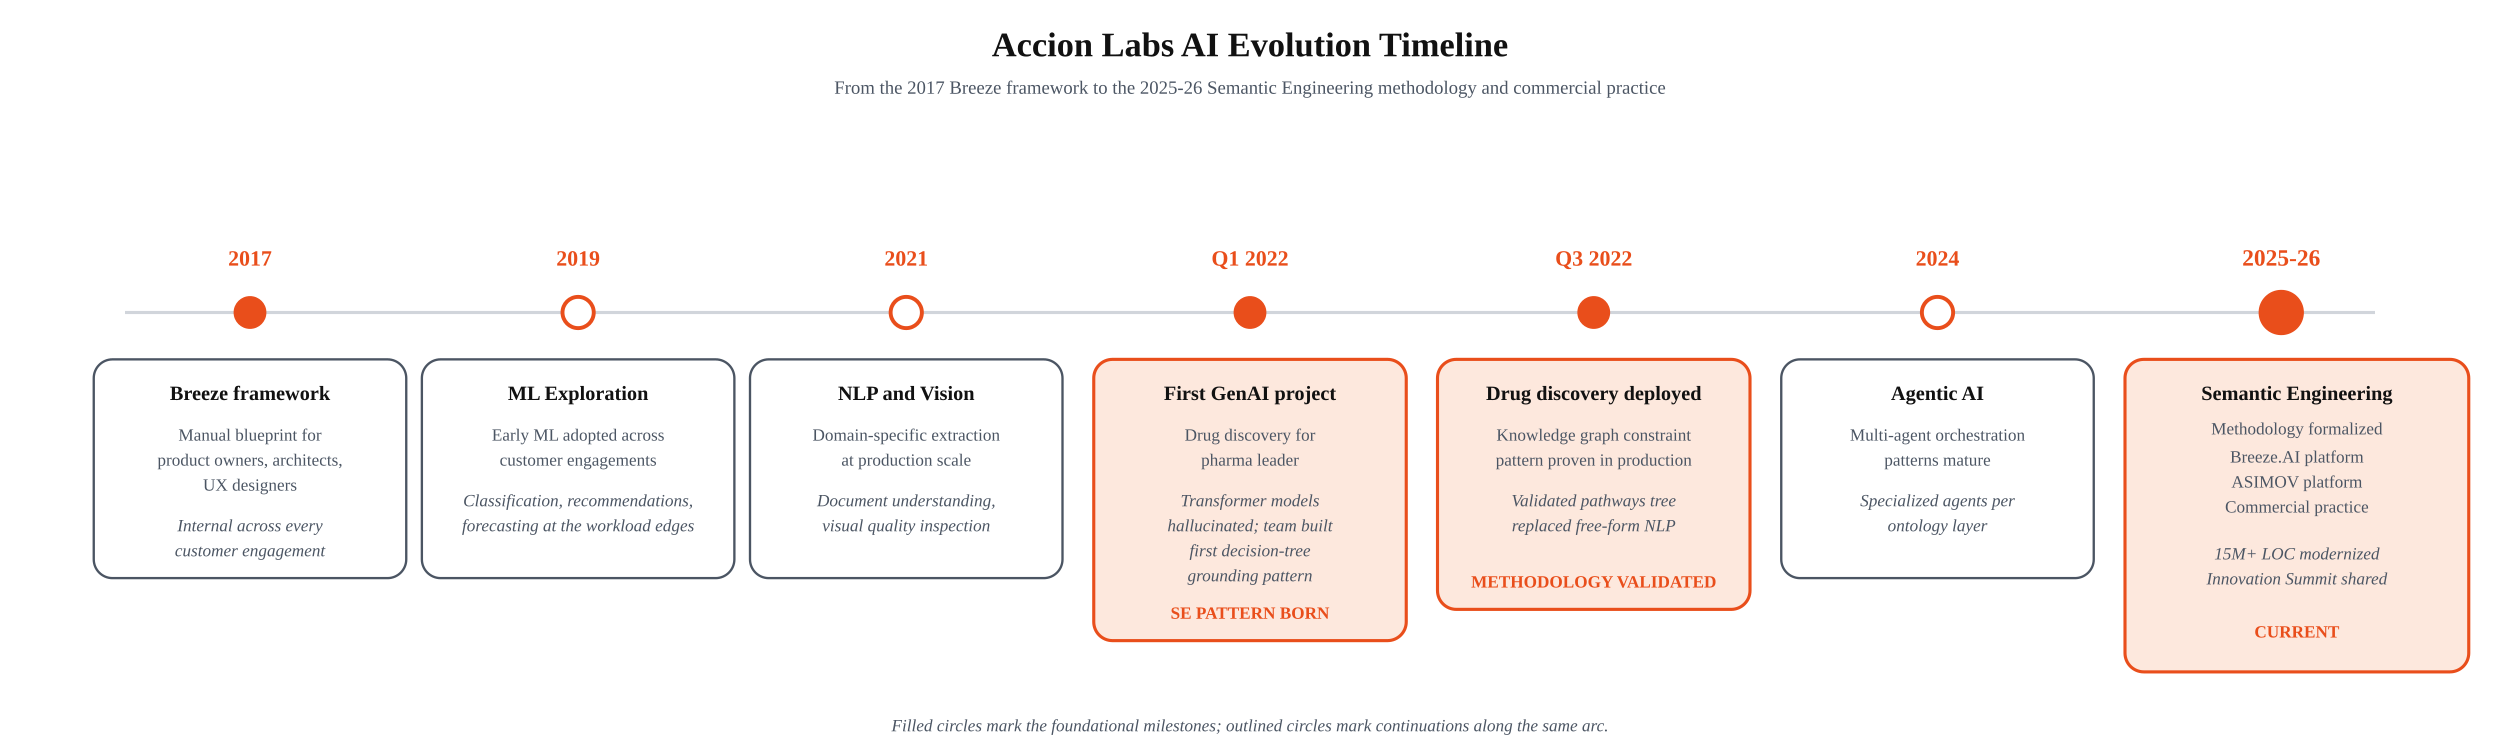
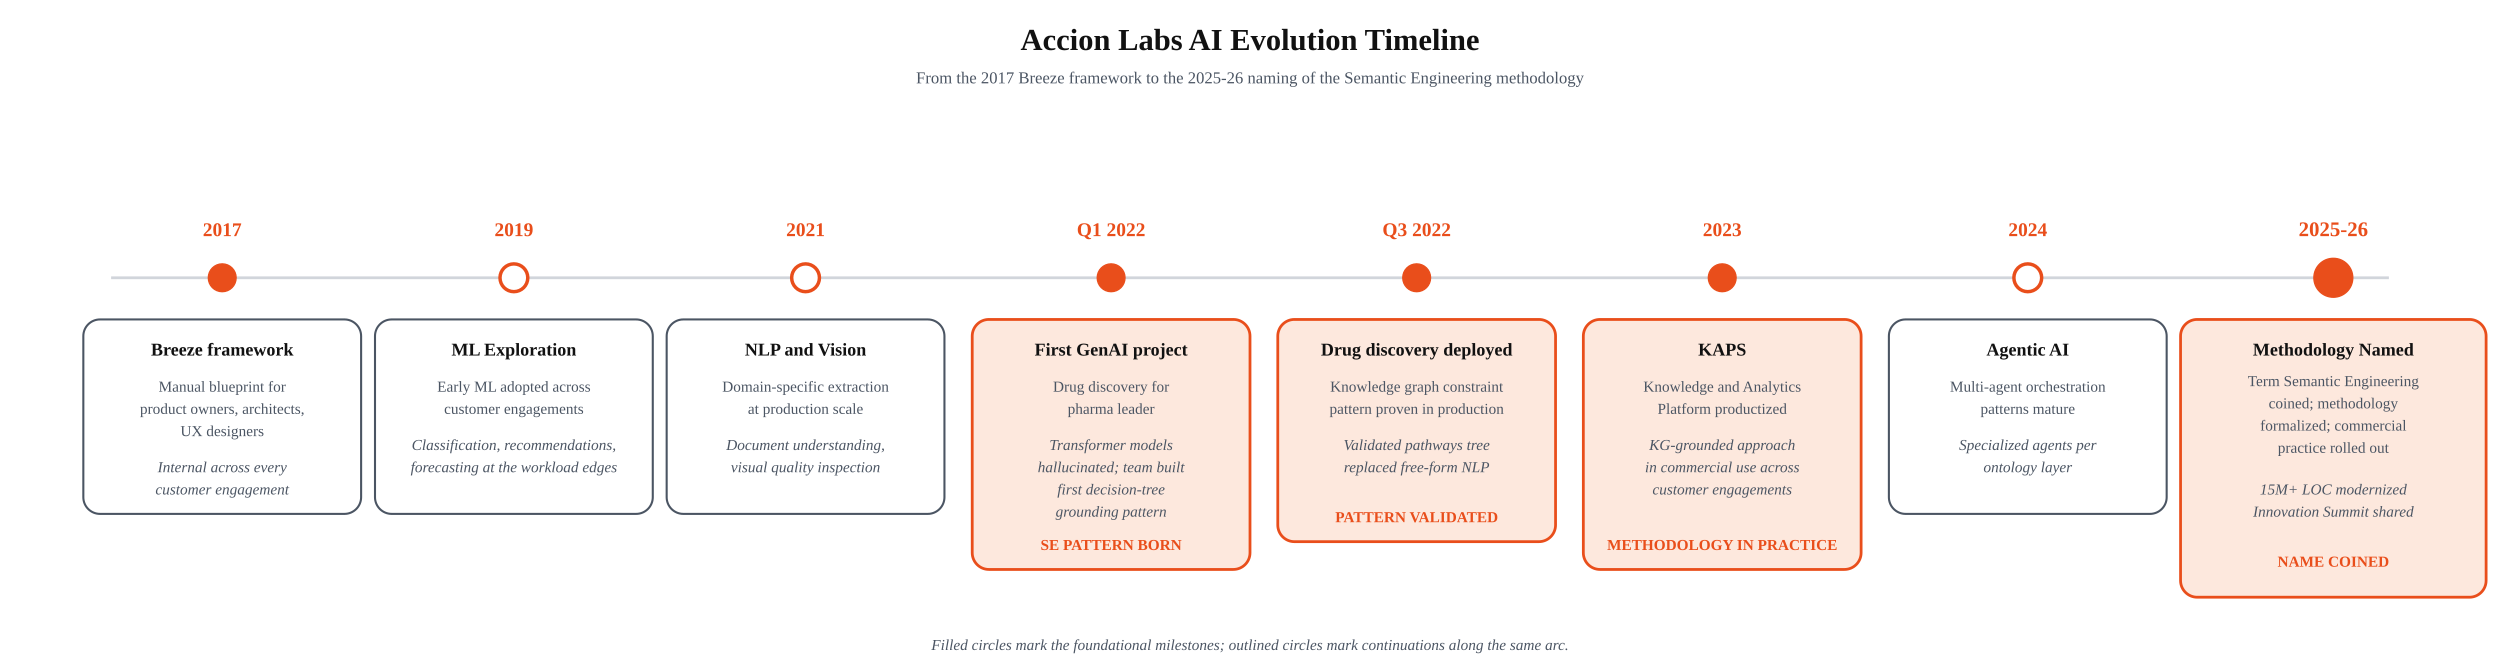
- <svg xmlns="http://www.w3.org/2000/svg" viewBox="0 0 1600 480" width="1600" height="480" preserveAspectRatio="xMidYMid meet" class="se-svg">
-   <text x="800" y="36" text-anchor="middle" style="font-size:22px;font-weight:700;fill:var(--se-text,#111111);">Accion Labs AI Evolution Timeline</text>
-   <text x="800" y="60" text-anchor="middle" style="font-size:12px;fill:var(--se-text-secondary,#4b5563);">From the 2017 Breeze framework to the 2025-26 Semantic Engineering methodology and commercial practice</text>
-   <line x1="80" y1="200" x2="1520" y2="200" style="stroke:var(--se-grid,#d1d5db);stroke-width:2;" />
+ <svg xmlns="http://www.w3.org/2000/svg" viewBox="0 0 1800 480" width="1800" height="480" preserveAspectRatio="xMidYMid meet" class="se-svg">
+   <text x="900" y="36" text-anchor="middle" style="font-size:22px;font-weight:700;fill:var(--se-text,#111111);">Accion Labs AI Evolution Timeline</text>
+   <text x="900" y="60" text-anchor="middle" style="font-size:12px;fill:var(--se-text-secondary,#4b5563);">From the 2017 Breeze framework to the 2025-26 naming of the Semantic Engineering methodology</text>
+   <line x1="80" y1="200" x2="1720" y2="200" style="stroke:var(--se-grid,#d1d5db);stroke-width:2;" />
  <circle cx="160" cy="200" r="10" style="fill:var(--se-accent,#E94E1B);stroke:var(--se-accent,#E94E1B);" />
  <circle cx="370" cy="200" r="10" style="fill:var(--se-box-fill,#ffffff);stroke:var(--se-accent,#E94E1B);stroke-width:2.5;" />
  <circle cx="580" cy="200" r="10" style="fill:var(--se-box-fill,#ffffff);stroke:var(--se-accent,#E94E1B);stroke-width:2.5;" />
  <circle cx="800" cy="200" r="10" style="fill:var(--se-accent,#E94E1B);stroke:var(--se-accent,#E94E1B);" />
  <circle cx="1020" cy="200" r="10" style="fill:var(--se-accent,#E94E1B);stroke:var(--se-accent,#E94E1B);" />
-   <circle cx="1240" cy="200" r="10" style="fill:var(--se-box-fill,#ffffff);stroke:var(--se-accent,#E94E1B);stroke-width:2.5;" />
-   <circle cx="1460" cy="200" r="14" style="fill:var(--se-accent,#E94E1B);stroke:var(--se-accent,#E94E1B);" />
+   <circle cx="1240" cy="200" r="10" style="fill:var(--se-accent,#E94E1B);stroke:var(--se-accent,#E94E1B);" />
+   <circle cx="1460" cy="200" r="10" style="fill:var(--se-box-fill,#ffffff);stroke:var(--se-accent,#E94E1B);stroke-width:2.5;" />
+   <circle cx="1680" cy="200" r="14" style="fill:var(--se-accent,#E94E1B);stroke:var(--se-accent,#E94E1B);" />
  <text x="160" y="170" text-anchor="middle" style="font-size:14px;font-weight:700;fill:var(--se-accent,#E94E1B);">2017</text>
  <text x="370" y="170" text-anchor="middle" style="font-size:14px;font-weight:700;fill:var(--se-accent,#E94E1B);">2019</text>
  <text x="580" y="170" text-anchor="middle" style="font-size:14px;font-weight:700;fill:var(--se-accent,#E94E1B);">2021</text>
  <text x="800" y="170" text-anchor="middle" style="font-size:14px;font-weight:700;fill:var(--se-accent,#E94E1B);">Q1 2022</text>
  <text x="1020" y="170" text-anchor="middle" style="font-size:14px;font-weight:700;fill:var(--se-accent,#E94E1B);">Q3 2022</text>
-   <text x="1240" y="170" text-anchor="middle" style="font-size:14px;font-weight:700;fill:var(--se-accent,#E94E1B);">2024</text>
-   <text x="1460" y="170" text-anchor="middle" style="font-size:15px;font-weight:700;fill:var(--se-accent,#E94E1B);">2025-26</text>
+   <text x="1240" y="170" text-anchor="middle" style="font-size:14px;font-weight:700;fill:var(--se-accent,#E94E1B);">2023</text>
+   <text x="1460" y="170" text-anchor="middle" style="font-size:14px;font-weight:700;fill:var(--se-accent,#E94E1B);">2024</text>
+   <text x="1680" y="170" text-anchor="middle" style="font-size:15px;font-weight:700;fill:var(--se-accent,#E94E1B);">2025-26</text>
  <rect x="60" y="230" width="200" height="140" rx="12" style="fill:var(--se-box-fill,#ffffff);stroke:var(--se-box-stroke,#4b5563);stroke-width:1.5;" />
  <text x="160" y="256" text-anchor="middle" style="font-size:13px;font-weight:700;fill:var(--se-text,#111111);">Breeze framework</text>
  <text x="160" y="282" text-anchor="middle" style="font-size:11px;fill:var(--se-text-secondary,#4b5563);">Manual blueprint for</text>
  <text x="160" y="298" text-anchor="middle" style="font-size:11px;fill:var(--se-text-secondary,#4b5563);">product owners, architects,</text>
  <text x="160" y="314" text-anchor="middle" style="font-size:11px;fill:var(--se-text-secondary,#4b5563);">UX designers</text>
  <text x="160" y="340" text-anchor="middle" style="font-size:11px;font-style:italic;fill:var(--se-text-secondary,#4b5563);">Internal across every</text>
  <text x="160" y="356" text-anchor="middle" style="font-size:11px;font-style:italic;fill:var(--se-text-secondary,#4b5563);">customer engagement</text>
  <rect x="270" y="230" width="200" height="140" rx="12" style="fill:var(--se-box-fill,#ffffff);stroke:var(--se-box-stroke,#4b5563);stroke-width:1.5;" />
  <text x="370" y="256" text-anchor="middle" style="font-size:13px;font-weight:700;fill:var(--se-text,#111111);">ML Exploration</text>
  <text x="370" y="282" text-anchor="middle" style="font-size:11px;fill:var(--se-text-secondary,#4b5563);">Early ML adopted across</text>
  <text x="370" y="298" text-anchor="middle" style="font-size:11px;fill:var(--se-text-secondary,#4b5563);">customer engagements</text>
  <text x="370" y="324" text-anchor="middle" style="font-size:11px;font-style:italic;fill:var(--se-text-secondary,#4b5563);">Classification, recommendations,</text>
  <text x="370" y="340" text-anchor="middle" style="font-size:11px;font-style:italic;fill:var(--se-text-secondary,#4b5563);">forecasting at the workload edges</text>
  <rect x="480" y="230" width="200" height="140" rx="12" style="fill:var(--se-box-fill,#ffffff);stroke:var(--se-box-stroke,#4b5563);stroke-width:1.5;" />
  <text x="580" y="256" text-anchor="middle" style="font-size:13px;font-weight:700;fill:var(--se-text,#111111);">NLP and Vision</text>
  <text x="580" y="282" text-anchor="middle" style="font-size:11px;fill:var(--se-text-secondary,#4b5563);">Domain-specific extraction</text>
  <text x="580" y="298" text-anchor="middle" style="font-size:11px;fill:var(--se-text-secondary,#4b5563);">at production scale</text>
  <text x="580" y="324" text-anchor="middle" style="font-size:11px;font-style:italic;fill:var(--se-text-secondary,#4b5563);">Document understanding,</text>
  <text x="580" y="340" text-anchor="middle" style="font-size:11px;font-style:italic;fill:var(--se-text-secondary,#4b5563);">visual quality inspection</text>
  <rect x="700" y="230" width="200" height="180" rx="12" style="fill:var(--se-accent-fill,#FDE8DD);stroke:var(--se-accent,#E94E1B);stroke-width:2;" />
  <text x="800" y="256" text-anchor="middle" style="font-size:13px;font-weight:700;fill:var(--se-text,#111111);">First GenAI project</text>
  <text x="800" y="282" text-anchor="middle" style="font-size:11px;fill:var(--se-text-secondary,#4b5563);">Drug discovery for</text>
  <text x="800" y="298" text-anchor="middle" style="font-size:11px;fill:var(--se-text-secondary,#4b5563);">pharma leader</text>
  <text x="800" y="324" text-anchor="middle" style="font-size:11px;font-style:italic;fill:var(--se-text-secondary,#4b5563);">Transformer models</text>
  <text x="800" y="340" text-anchor="middle" style="font-size:11px;font-style:italic;fill:var(--se-text-secondary,#4b5563);">hallucinated; team built</text>
  <text x="800" y="356" text-anchor="middle" style="font-size:11px;font-style:italic;fill:var(--se-text-secondary,#4b5563);">first decision-tree</text>
  <text x="800" y="372" text-anchor="middle" style="font-size:11px;font-style:italic;fill:var(--se-text-secondary,#4b5563);">grounding pattern</text>
  <text x="800" y="396" text-anchor="middle" style="font-size:11px;font-weight:700;fill:var(--se-accent,#E94E1B);">SE PATTERN BORN</text>
  <rect x="920" y="230" width="200" height="160" rx="12" style="fill:var(--se-accent-fill,#FDE8DD);stroke:var(--se-accent,#E94E1B);stroke-width:2;" />
  <text x="1020" y="256" text-anchor="middle" style="font-size:13px;font-weight:700;fill:var(--se-text,#111111);">Drug discovery deployed</text>
  <text x="1020" y="282" text-anchor="middle" style="font-size:11px;fill:var(--se-text-secondary,#4b5563);">Knowledge graph constraint</text>
  <text x="1020" y="298" text-anchor="middle" style="font-size:11px;fill:var(--se-text-secondary,#4b5563);">pattern proven in production</text>
  <text x="1020" y="324" text-anchor="middle" style="font-size:11px;font-style:italic;fill:var(--se-text-secondary,#4b5563);">Validated pathways tree</text>
  <text x="1020" y="340" text-anchor="middle" style="font-size:11px;font-style:italic;fill:var(--se-text-secondary,#4b5563);">replaced free-form NLP</text>
-   <text x="1020" y="376" text-anchor="middle" style="font-size:11px;font-weight:700;fill:var(--se-accent,#E94E1B);">METHODOLOGY VALIDATED</text>
-   <rect x="1140" y="230" width="200" height="140" rx="12" style="fill:var(--se-box-fill,#ffffff);stroke:var(--se-box-stroke,#4b5563);stroke-width:1.5;" />
-   <text x="1240" y="256" text-anchor="middle" style="font-size:13px;font-weight:700;fill:var(--se-text,#111111);">Agentic AI</text>
-   <text x="1240" y="282" text-anchor="middle" style="font-size:11px;fill:var(--se-text-secondary,#4b5563);">Multi-agent orchestration</text>
-   <text x="1240" y="298" text-anchor="middle" style="font-size:11px;fill:var(--se-text-secondary,#4b5563);">patterns mature</text>
-   <text x="1240" y="324" text-anchor="middle" style="font-size:11px;font-style:italic;fill:var(--se-text-secondary,#4b5563);">Specialized agents per</text>
-   <text x="1240" y="340" text-anchor="middle" style="font-size:11px;font-style:italic;fill:var(--se-text-secondary,#4b5563);">ontology layer</text>
-   <rect x="1360" y="230" width="220" height="200" rx="12" style="fill:var(--se-accent-fill,#FDE8DD);stroke:var(--se-accent,#E94E1B);stroke-width:2;" />
-   <text x="1470" y="256" text-anchor="middle" style="font-size:13px;font-weight:700;fill:var(--se-text,#111111);">Semantic Engineering</text>
-   <text x="1470" y="278" text-anchor="middle" style="font-size:11px;fill:var(--se-text-secondary,#4b5563);">Methodology formalized</text>
-   <text x="1470" y="296" text-anchor="middle" style="font-size:11px;fill:var(--se-text-secondary,#4b5563);">Breeze.AI platform</text>
-   <text x="1470" y="312" text-anchor="middle" style="font-size:11px;fill:var(--se-text-secondary,#4b5563);">ASIMOV platform</text>
-   <text x="1470" y="328" text-anchor="middle" style="font-size:11px;fill:var(--se-text-secondary,#4b5563);">Commercial practice</text>
-   <text x="1470" y="358" text-anchor="middle" style="font-size:11px;font-style:italic;fill:var(--se-text-secondary,#4b5563);">15M+ LOC modernized</text>
-   <text x="1470" y="374" text-anchor="middle" style="font-size:11px;font-style:italic;fill:var(--se-text-secondary,#4b5563);">Innovation Summit shared</text>
-   <text x="1470" y="408" text-anchor="middle" style="font-size:11px;font-weight:700;fill:var(--se-accent,#E94E1B);">CURRENT</text>
-   <text x="800" y="468" text-anchor="middle" style="font-size:11px;font-style:italic;fill:var(--se-text-secondary,#4b5563);">Filled circles mark the foundational milestones; outlined circles mark continuations along the same arc.</text>
+   <text x="1020" y="376" text-anchor="middle" style="font-size:11px;font-weight:700;fill:var(--se-accent,#E94E1B);">PATTERN VALIDATED</text>
+   <rect x="1140" y="230" width="200" height="180" rx="12" style="fill:var(--se-accent-fill,#FDE8DD);stroke:var(--se-accent,#E94E1B);stroke-width:2;" />
+   <text x="1240" y="256" text-anchor="middle" style="font-size:13px;font-weight:700;fill:var(--se-text,#111111);">KAPS</text>
+   <text x="1240" y="282" text-anchor="middle" style="font-size:11px;fill:var(--se-text-secondary,#4b5563);">Knowledge and Analytics</text>
+   <text x="1240" y="298" text-anchor="middle" style="font-size:11px;fill:var(--se-text-secondary,#4b5563);">Platform productized</text>
+   <text x="1240" y="324" text-anchor="middle" style="font-size:11px;font-style:italic;fill:var(--se-text-secondary,#4b5563);">KG-grounded approach</text>
+   <text x="1240" y="340" text-anchor="middle" style="font-size:11px;font-style:italic;fill:var(--se-text-secondary,#4b5563);">in commercial use across</text>
+   <text x="1240" y="356" text-anchor="middle" style="font-size:11px;font-style:italic;fill:var(--se-text-secondary,#4b5563);">customer engagements</text>
+   <text x="1240" y="396" text-anchor="middle" style="font-size:11px;font-weight:700;fill:var(--se-accent,#E94E1B);">METHODOLOGY IN PRACTICE</text>
+   <rect x="1360" y="230" width="200" height="140" rx="12" style="fill:var(--se-box-fill,#ffffff);stroke:var(--se-box-stroke,#4b5563);stroke-width:1.5;" />
+   <text x="1460" y="256" text-anchor="middle" style="font-size:13px;font-weight:700;fill:var(--se-text,#111111);">Agentic AI</text>
+   <text x="1460" y="282" text-anchor="middle" style="font-size:11px;fill:var(--se-text-secondary,#4b5563);">Multi-agent orchestration</text>
+   <text x="1460" y="298" text-anchor="middle" style="font-size:11px;fill:var(--se-text-secondary,#4b5563);">patterns mature</text>
+   <text x="1460" y="324" text-anchor="middle" style="font-size:11px;font-style:italic;fill:var(--se-text-secondary,#4b5563);">Specialized agents per</text>
+   <text x="1460" y="340" text-anchor="middle" style="font-size:11px;font-style:italic;fill:var(--se-text-secondary,#4b5563);">ontology layer</text>
+   <rect x="1570" y="230" width="220" height="200" rx="12" style="fill:var(--se-accent-fill,#FDE8DD);stroke:var(--se-accent,#E94E1B);stroke-width:2;" />
+   <text x="1680" y="256" text-anchor="middle" style="font-size:13px;font-weight:700;fill:var(--se-text,#111111);">Methodology Named</text>
+   <text x="1680" y="278" text-anchor="middle" style="font-size:11px;fill:var(--se-text-secondary,#4b5563);">Term Semantic Engineering</text>
+   <text x="1680" y="294" text-anchor="middle" style="font-size:11px;fill:var(--se-text-secondary,#4b5563);">coined; methodology</text>
+   <text x="1680" y="310" text-anchor="middle" style="font-size:11px;fill:var(--se-text-secondary,#4b5563);">formalized; commercial</text>
+   <text x="1680" y="326" text-anchor="middle" style="font-size:11px;fill:var(--se-text-secondary,#4b5563);">practice rolled out</text>
+   <text x="1680" y="356" text-anchor="middle" style="font-size:11px;font-style:italic;fill:var(--se-text-secondary,#4b5563);">15M+ LOC modernized</text>
+   <text x="1680" y="372" text-anchor="middle" style="font-size:11px;font-style:italic;fill:var(--se-text-secondary,#4b5563);">Innovation Summit shared</text>
+   <text x="1680" y="408" text-anchor="middle" style="font-size:11px;font-weight:700;fill:var(--se-accent,#E94E1B);">NAME COINED</text>
+   <text x="900" y="468" text-anchor="middle" style="font-size:11px;font-style:italic;fill:var(--se-text-secondary,#4b5563);">Filled circles mark the foundational milestones; outlined circles mark continuations along the same arc.</text>
</svg>
